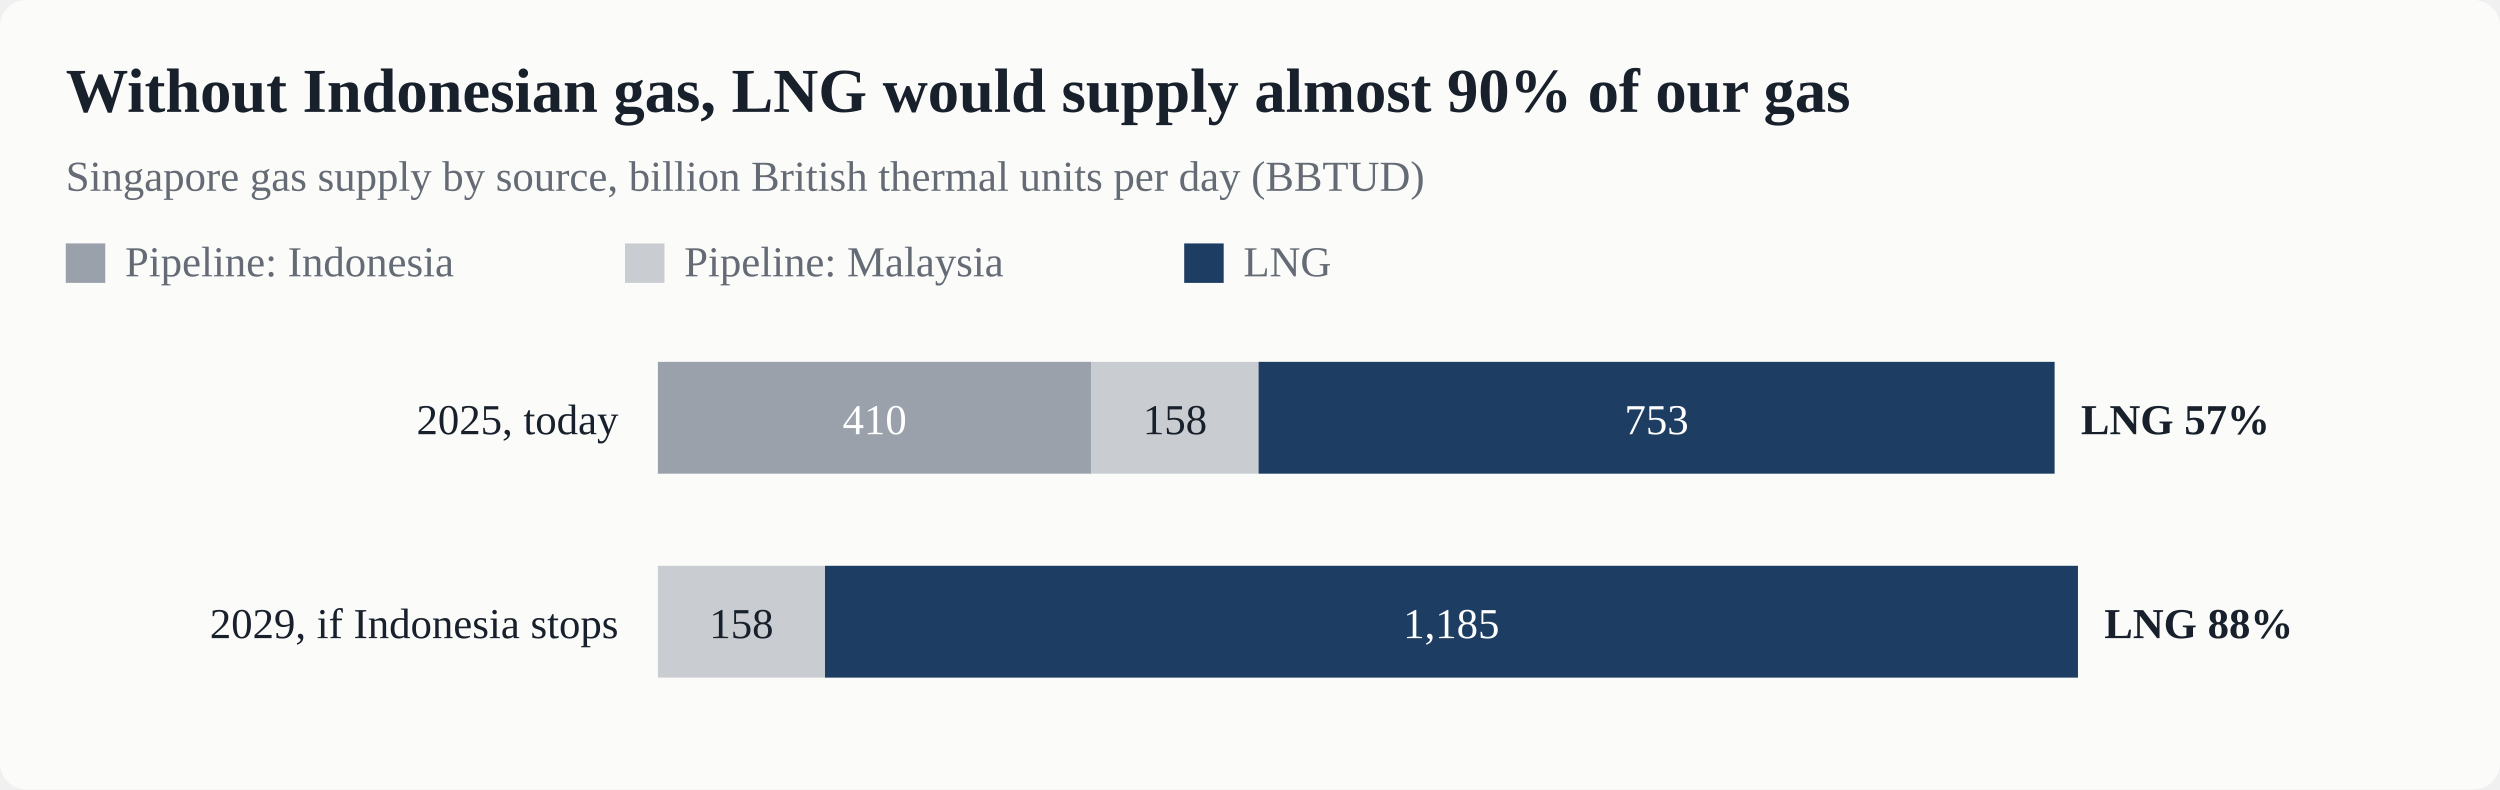
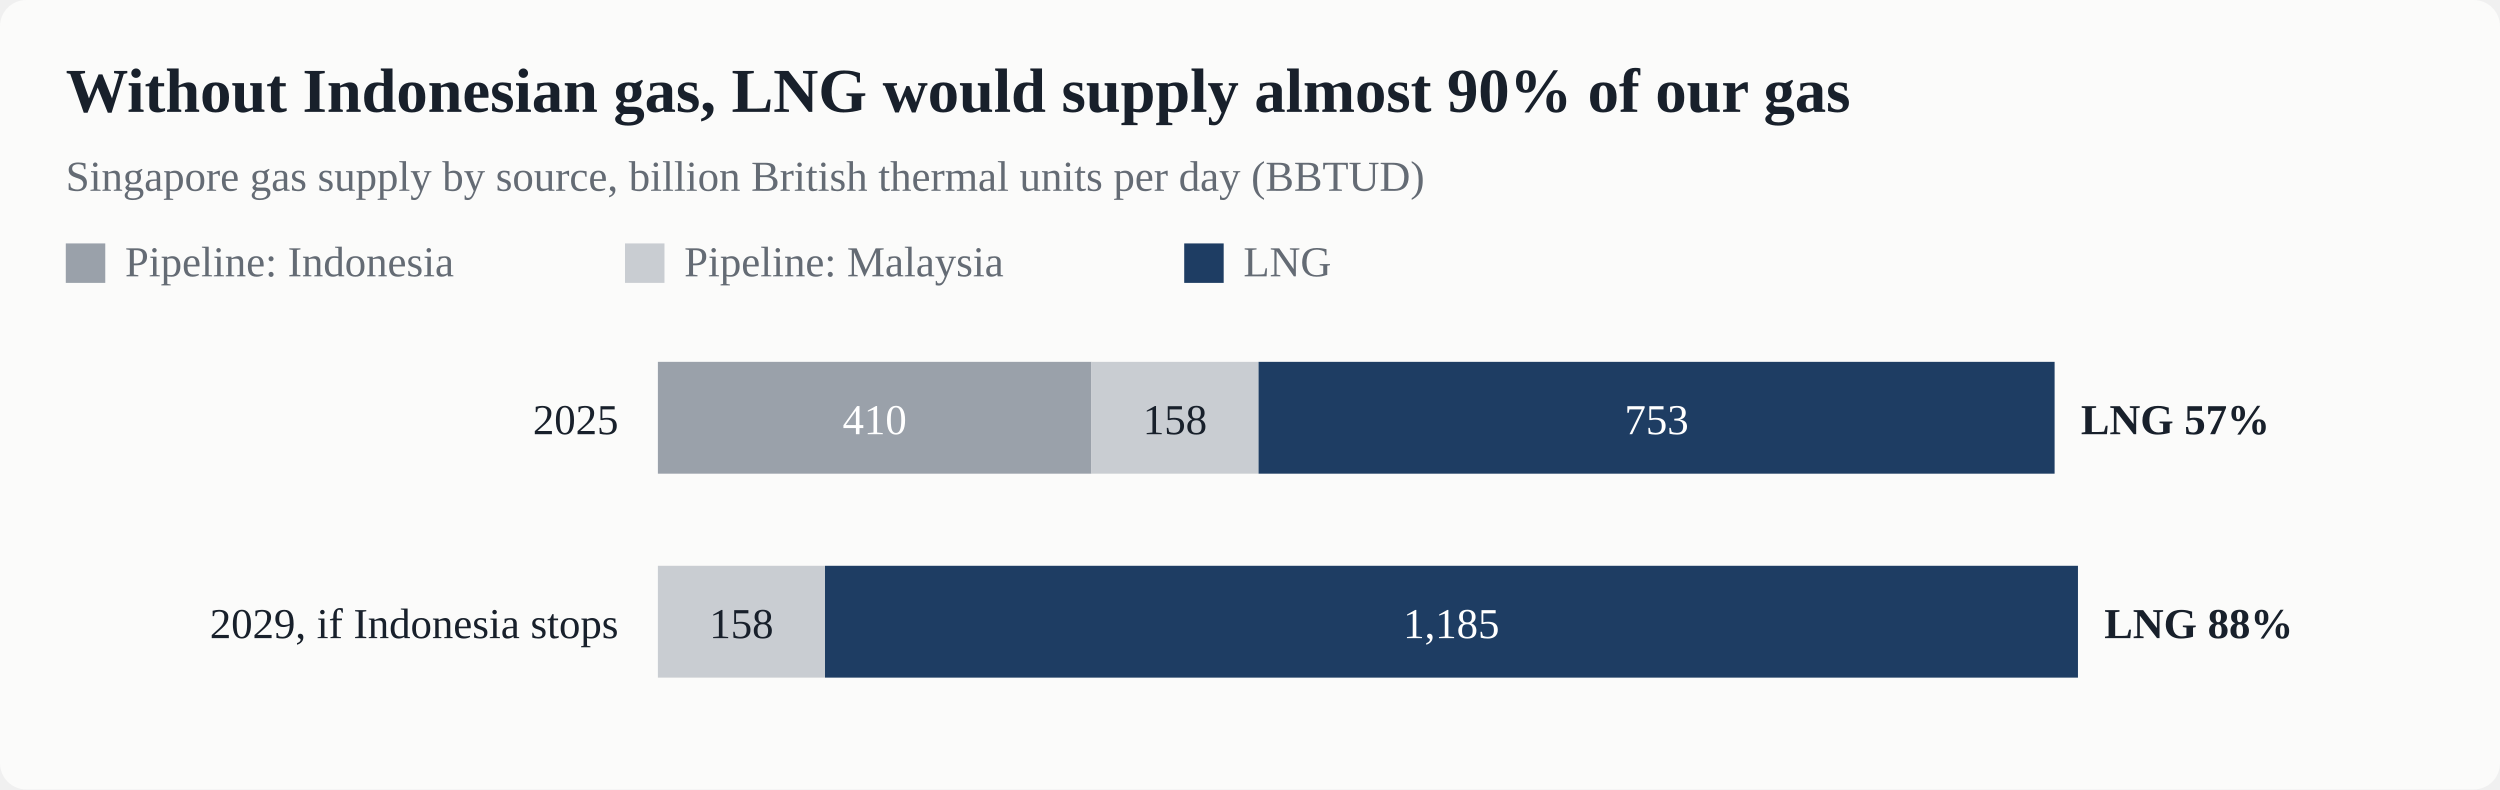
<svg xmlns="http://www.w3.org/2000/svg" viewBox="0 0 760 240" font-family="Georgia, 'Times New Roman', serif" font-size="13" role="img" aria-label="Without Indonesian gas, LNG would supply almost 90% of our gas">
  <rect width="760" height="240" rx="8" fill="#FBFBFA" />
  <text x="20" y="34" font-size="19" font-weight="600" fill="#18202B">Without Indonesian gas, LNG would supply almost 90% of our gas</text>
  <text x="20" y="58" fill="#646B74">Singapore gas supply by source, billion British thermal units per day (BBTUD)</text>
  <rect x="20" y="74" width="12" height="12" fill="#9AA1AA" />
  <text x="38" y="84" fill="#646B74">Pipeline: Indonesia</text>
  <rect x="190" y="74" width="12" height="12" fill="#C9CDD2" />
  <text x="208" y="84" fill="#646B74">Pipeline: Malaysia</text>
  <rect x="360" y="74" width="12" height="12" fill="#1E3D63" />
  <text x="378" y="84" fill="#646B74">LNG</text>
-   <text x="188" y="132.0" text-anchor="end" fill="#18202B">2025, today</text>
+   <text x="188" y="132.0" text-anchor="end" fill="#18202B">2025</text>
  <rect x="200.0" y="110" width="131.8" height="34" fill="#9AA1AA" />
  <text x="265.9" y="132.0" text-anchor="middle" fill="#FFFFFF">410</text>
  <rect x="331.8" y="110" width="50.8" height="34" fill="#C9CDD2" />
  <text x="357.2" y="132.0" text-anchor="middle" fill="#18202B">158</text>
  <rect x="382.6" y="110" width="242.0" height="34" fill="#1E3D63" />
  <text x="503.6" y="132.0" text-anchor="middle" fill="#FFFFFF">753</text>
  <text x="632.6" y="132.0" fill="#18202B" font-weight="600">LNG 57%</text>
  <text x="188" y="194.0" text-anchor="end" fill="#18202B">2029, if Indonesia stops</text>
  <rect x="200.0" y="172" width="50.8" height="34" fill="#C9CDD2" />
  <text x="225.4" y="194.0" text-anchor="middle" fill="#18202B">158</text>
  <rect x="250.8" y="172" width="380.9" height="34" fill="#1E3D63" />
  <text x="441.2" y="194.0" text-anchor="middle" fill="#FFFFFF">1,185</text>
  <text x="639.7" y="194.0" fill="#18202B" font-weight="600">LNG 88%</text>
</svg>
